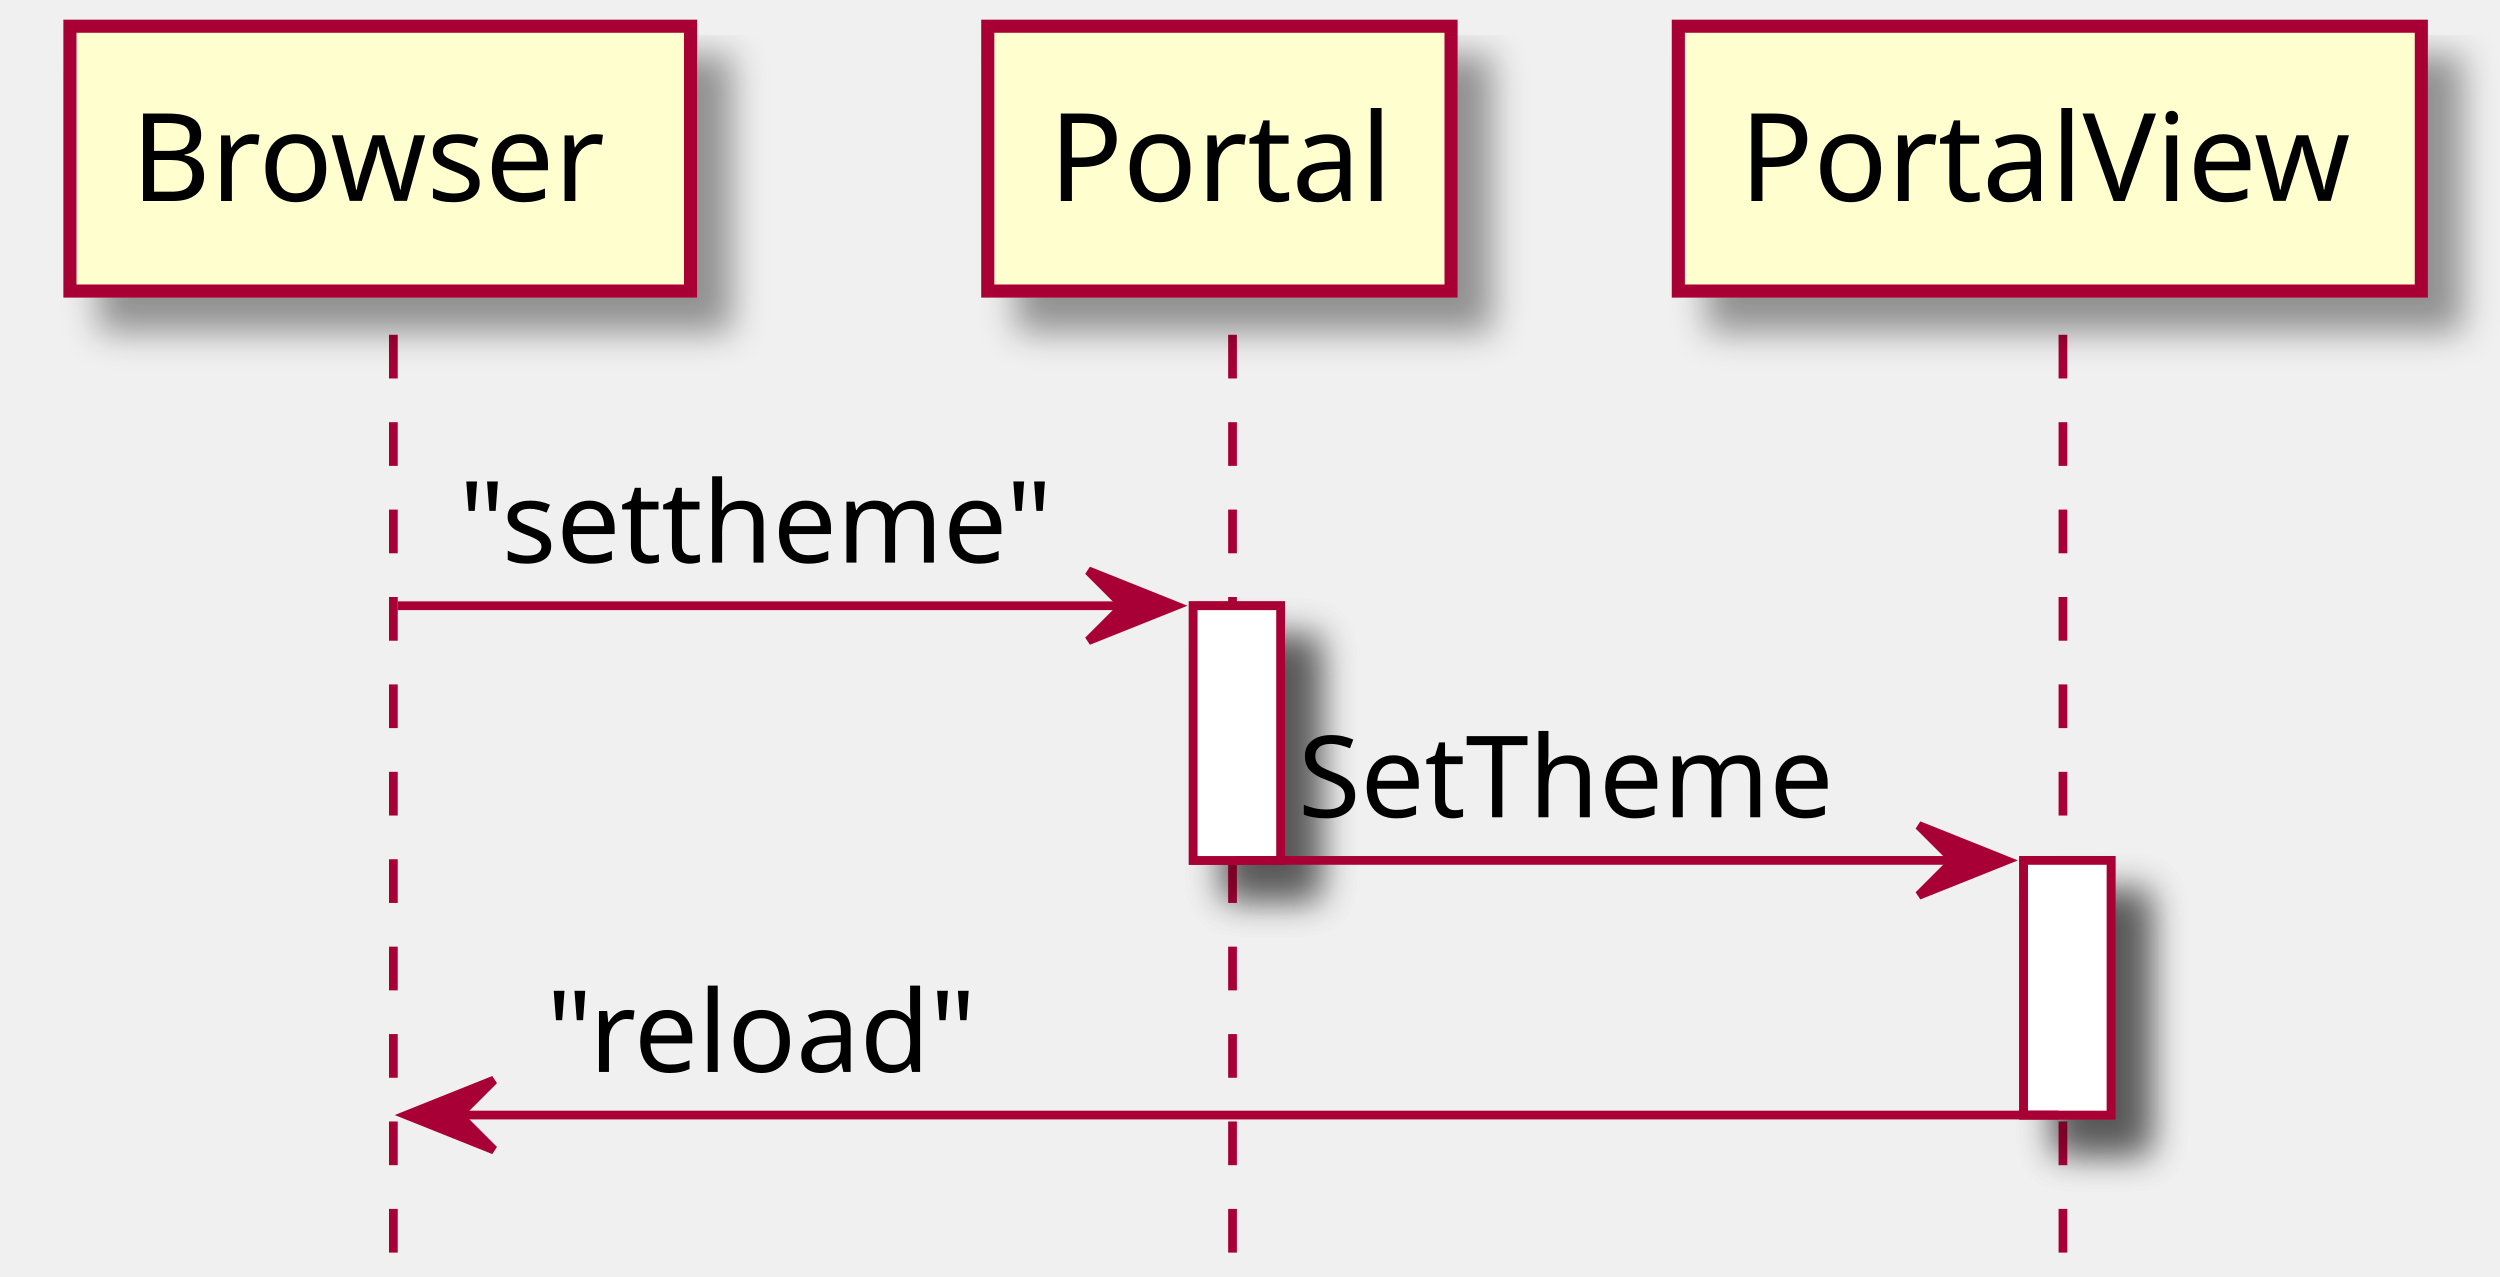
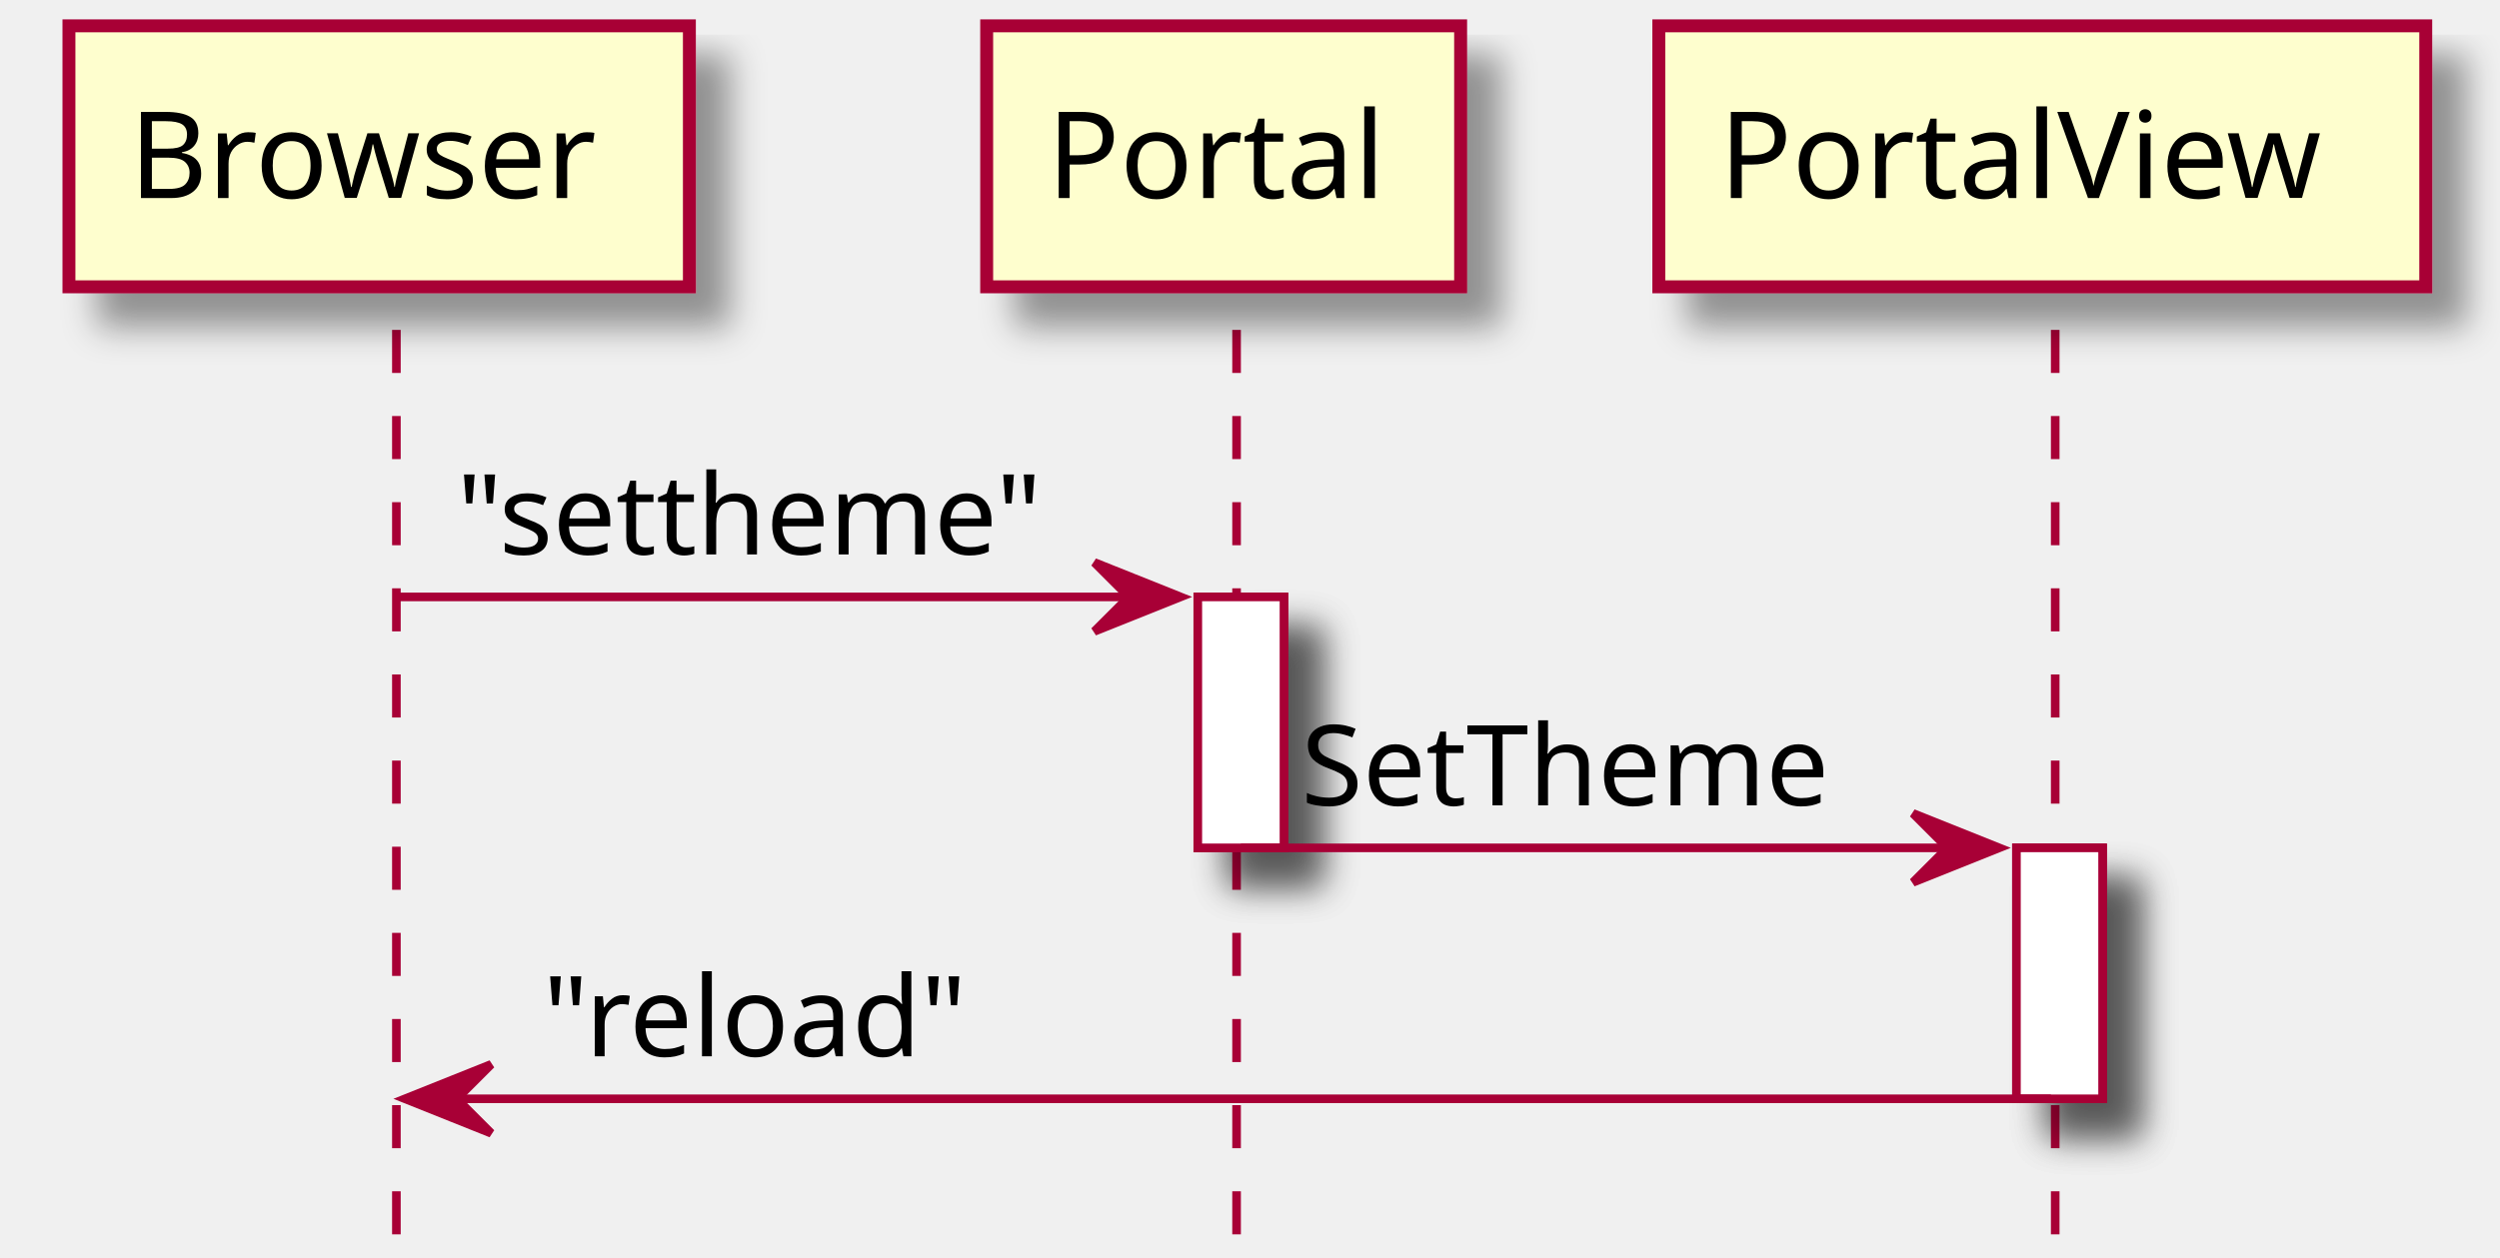
- <svg xmlns="http://www.w3.org/2000/svg" contentScriptType="application/ecmascript" contentStyleType="text/css" height="146px" preserveAspectRatio="none" style="width:286px;height:146px;" version="1.1" viewBox="0 0 286 146" width="286px" zoomAndPan="magnify">
+ <svg xmlns="http://www.w3.org/2000/svg" contentScriptType="application/ecmascript" contentStyleType="text/css" height="146px" preserveAspectRatio="none" style="width:290px;height:146px;" version="1.1" viewBox="0 0 290 146" width="290px" zoomAndPan="magnify">
  <defs>
-     <filter height="300%" id="faz6sqo" width="300%" x="-1" y="-1">
+     <filter height="300%" id="fikbsg8" width="300%" x="-1" y="-1">
      <feGaussianBlur result="blurOut" stdDeviation="2.0" />
      <feColorMatrix in="blurOut" result="blurOut2" type="matrix" values="0 0 0 0 0 0 0 0 0 0 0 0 0 0 0 0 0 0 .4 0" />
      <feOffset dx="4.0" dy="4.0" in="blurOut2" result="blurOut3" />
      <feBlend in="SourceGraphic" in2="blurOut3" mode="normal" />
    </filter>
  </defs>
  <g>
-     <rect fill="#FFFFFF" filter="url(#faz6sqo)" height="29.133" style="stroke: #A80036; stroke-width: 1.0;" width="10" x="136.5" y="69.297" />
-     <rect fill="#FFFFFF" filter="url(#faz6sqo)" height="29.133" style="stroke: #A80036; stroke-width: 1.0;" width="10" x="231.5" y="98.43" />
-     <line style="stroke: #A80036; stroke-width: 1.0; stroke-dasharray: 5.0,5.0;" x1="45" x2="45" y1="38.297" y2="145.695" />
-     <line style="stroke: #A80036; stroke-width: 1.0; stroke-dasharray: 5.0,5.0;" x1="141" x2="141" y1="38.297" y2="145.695" />
-     <line style="stroke: #A80036; stroke-width: 1.0; stroke-dasharray: 5.0,5.0;" x1="236" x2="236" y1="38.297" y2="145.695" />
-     <rect fill="#FEFECE" filter="url(#faz6sqo)" height="30.297" style="stroke: #A80036; stroke-width: 1.5;" width="71" x="8" y="3" />
-     <text fill="#000000" font-family="sans-serif" font-size="14" lengthAdjust="spacingAndGlyphs" textLength="57" x="15" y="22.995">Browser</text>
-     <rect fill="#FEFECE" filter="url(#faz6sqo)" height="30.297" style="stroke: #A80036; stroke-width: 1.5;" width="53" x="113" y="3" />
-     <text fill="#000000" font-family="sans-serif" font-size="14" lengthAdjust="spacingAndGlyphs" textLength="39" x="120" y="22.995">Portal</text>
-     <rect fill="#FEFECE" filter="url(#faz6sqo)" height="30.297" style="stroke: #A80036; stroke-width: 1.5;" width="85" x="192" y="3" />
-     <text fill="#000000" font-family="sans-serif" font-size="14" lengthAdjust="spacingAndGlyphs" textLength="71" x="199" y="22.995">PortalView</text>
-     <rect fill="#FFFFFF" filter="url(#faz6sqo)" height="29.133" style="stroke: #A80036; stroke-width: 1.0;" width="10" x="136.5" y="69.297" />
-     <rect fill="#FFFFFF" filter="url(#faz6sqo)" height="29.133" style="stroke: #A80036; stroke-width: 1.0;" width="10" x="231.5" y="98.43" />
-     <polygon fill="#A80036" points="124.5,65.297,134.5,69.297,124.5,73.297,128.5,69.297" style="stroke: #A80036; stroke-width: 1.0;" />
-     <line style="stroke: #A80036; stroke-width: 1.0;" x1="45.5" x2="130.5" y1="69.297" y2="69.297" />
-     <text fill="#000000" font-family="sans-serif" font-size="13" lengthAdjust="spacingAndGlyphs" textLength="72" x="52.5" y="64.364">"settheme"</text>
-     <polygon fill="#A80036" points="219.5,94.43,229.5,98.43,219.5,102.43,223.5,98.43" style="stroke: #A80036; stroke-width: 1.0;" />
-     <line style="stroke: #A80036; stroke-width: 1.0;" x1="141.5" x2="225.5" y1="98.43" y2="98.43" />
-     <text fill="#000000" font-family="sans-serif" font-size="13" lengthAdjust="spacingAndGlyphs" textLength="66" x="148.5" y="93.497">SetTheme</text>
-     <polygon fill="#A80036" points="56.5,123.562,46.5,127.562,56.5,131.562,52.5,127.562" style="stroke: #A80036; stroke-width: 1.0;" />
-     <line style="stroke: #A80036; stroke-width: 1.0;" x1="50.5" x2="235.5" y1="127.562" y2="127.562" />
-     <text fill="#000000" font-family="sans-serif" font-size="13" lengthAdjust="spacingAndGlyphs" textLength="50" x="62.5" y="122.629">"reload"</text>
+     <rect fill="#FFFFFF" filter="url(#fikbsg8)" height="29.133" style="stroke: #A80036; stroke-width: 1.0;" width="10" x="139" y="69.297" />
+     <rect fill="#FFFFFF" filter="url(#fikbsg8)" height="29.133" style="stroke: #A80036; stroke-width: 1.0;" width="10" x="234" y="98.43" />
+     <line style="stroke: #A80036; stroke-width: 1.0; stroke-dasharray: 5.0,5.0;" x1="46" x2="46" y1="38.297" y2="145.695" />
+     <line style="stroke: #A80036; stroke-width: 1.0; stroke-dasharray: 5.0,5.0;" x1="143.5" x2="143.5" y1="38.297" y2="145.695" />
+     <line style="stroke: #A80036; stroke-width: 1.0; stroke-dasharray: 5.0,5.0;" x1="238.5" x2="238.5" y1="38.297" y2="145.695" />
+     <rect fill="#FEFECE" filter="url(#fikbsg8)" height="30.297" style="stroke: #A80036; stroke-width: 1.5;" width="72" x="8" y="3" />
+     <text fill="#000000" font-family="sans-serif" font-size="14" lengthAdjust="spacingAndGlyphs" textLength="58" x="15" y="22.995">Browser</text>
+     <rect fill="#FEFECE" filter="url(#fikbsg8)" height="30.297" style="stroke: #A80036; stroke-width: 1.5;" width="55" x="114.5" y="3" />
+     <text fill="#000000" font-family="sans-serif" font-size="14" lengthAdjust="spacingAndGlyphs" textLength="41" x="121.5" y="22.995">Portal</text>
+     <rect fill="#FEFECE" filter="url(#fikbsg8)" height="30.297" style="stroke: #A80036; stroke-width: 1.5;" width="89" x="192.5" y="3" />
+     <text fill="#000000" font-family="sans-serif" font-size="14" lengthAdjust="spacingAndGlyphs" textLength="75" x="199.5" y="22.995">PortalView</text>
+     <rect fill="#FFFFFF" filter="url(#fikbsg8)" height="29.133" style="stroke: #A80036; stroke-width: 1.0;" width="10" x="139" y="69.297" />
+     <rect fill="#FFFFFF" filter="url(#fikbsg8)" height="29.133" style="stroke: #A80036; stroke-width: 1.0;" width="10" x="234" y="98.43" />
+     <polygon fill="#A80036" points="127,65.297,137,69.297,127,73.297,131,69.297" style="stroke: #A80036; stroke-width: 1.0;" />
+     <line style="stroke: #A80036; stroke-width: 1.0;" x1="46" x2="133" y1="69.297" y2="69.297" />
+     <text fill="#000000" font-family="sans-serif" font-size="13" lengthAdjust="spacingAndGlyphs" textLength="74" x="53" y="64.364">"settheme"</text>
+     <polygon fill="#A80036" points="222,94.43,232,98.43,222,102.43,226,98.43" style="stroke: #A80036; stroke-width: 1.0;" />
+     <line style="stroke: #A80036; stroke-width: 1.0;" x1="144" x2="228" y1="98.43" y2="98.43" />
+     <text fill="#000000" font-family="sans-serif" font-size="13" lengthAdjust="spacingAndGlyphs" textLength="66" x="151" y="93.497">SetTheme</text>
+     <polygon fill="#A80036" points="57,123.562,47,127.562,57,131.562,53,127.562" style="stroke: #A80036; stroke-width: 1.0;" />
+     <line style="stroke: #A80036; stroke-width: 1.0;" x1="51" x2="238" y1="127.562" y2="127.562" />
+     <text fill="#000000" font-family="sans-serif" font-size="13" lengthAdjust="spacingAndGlyphs" textLength="53" x="63" y="122.629">"reload"</text>
  </g>
</svg>
